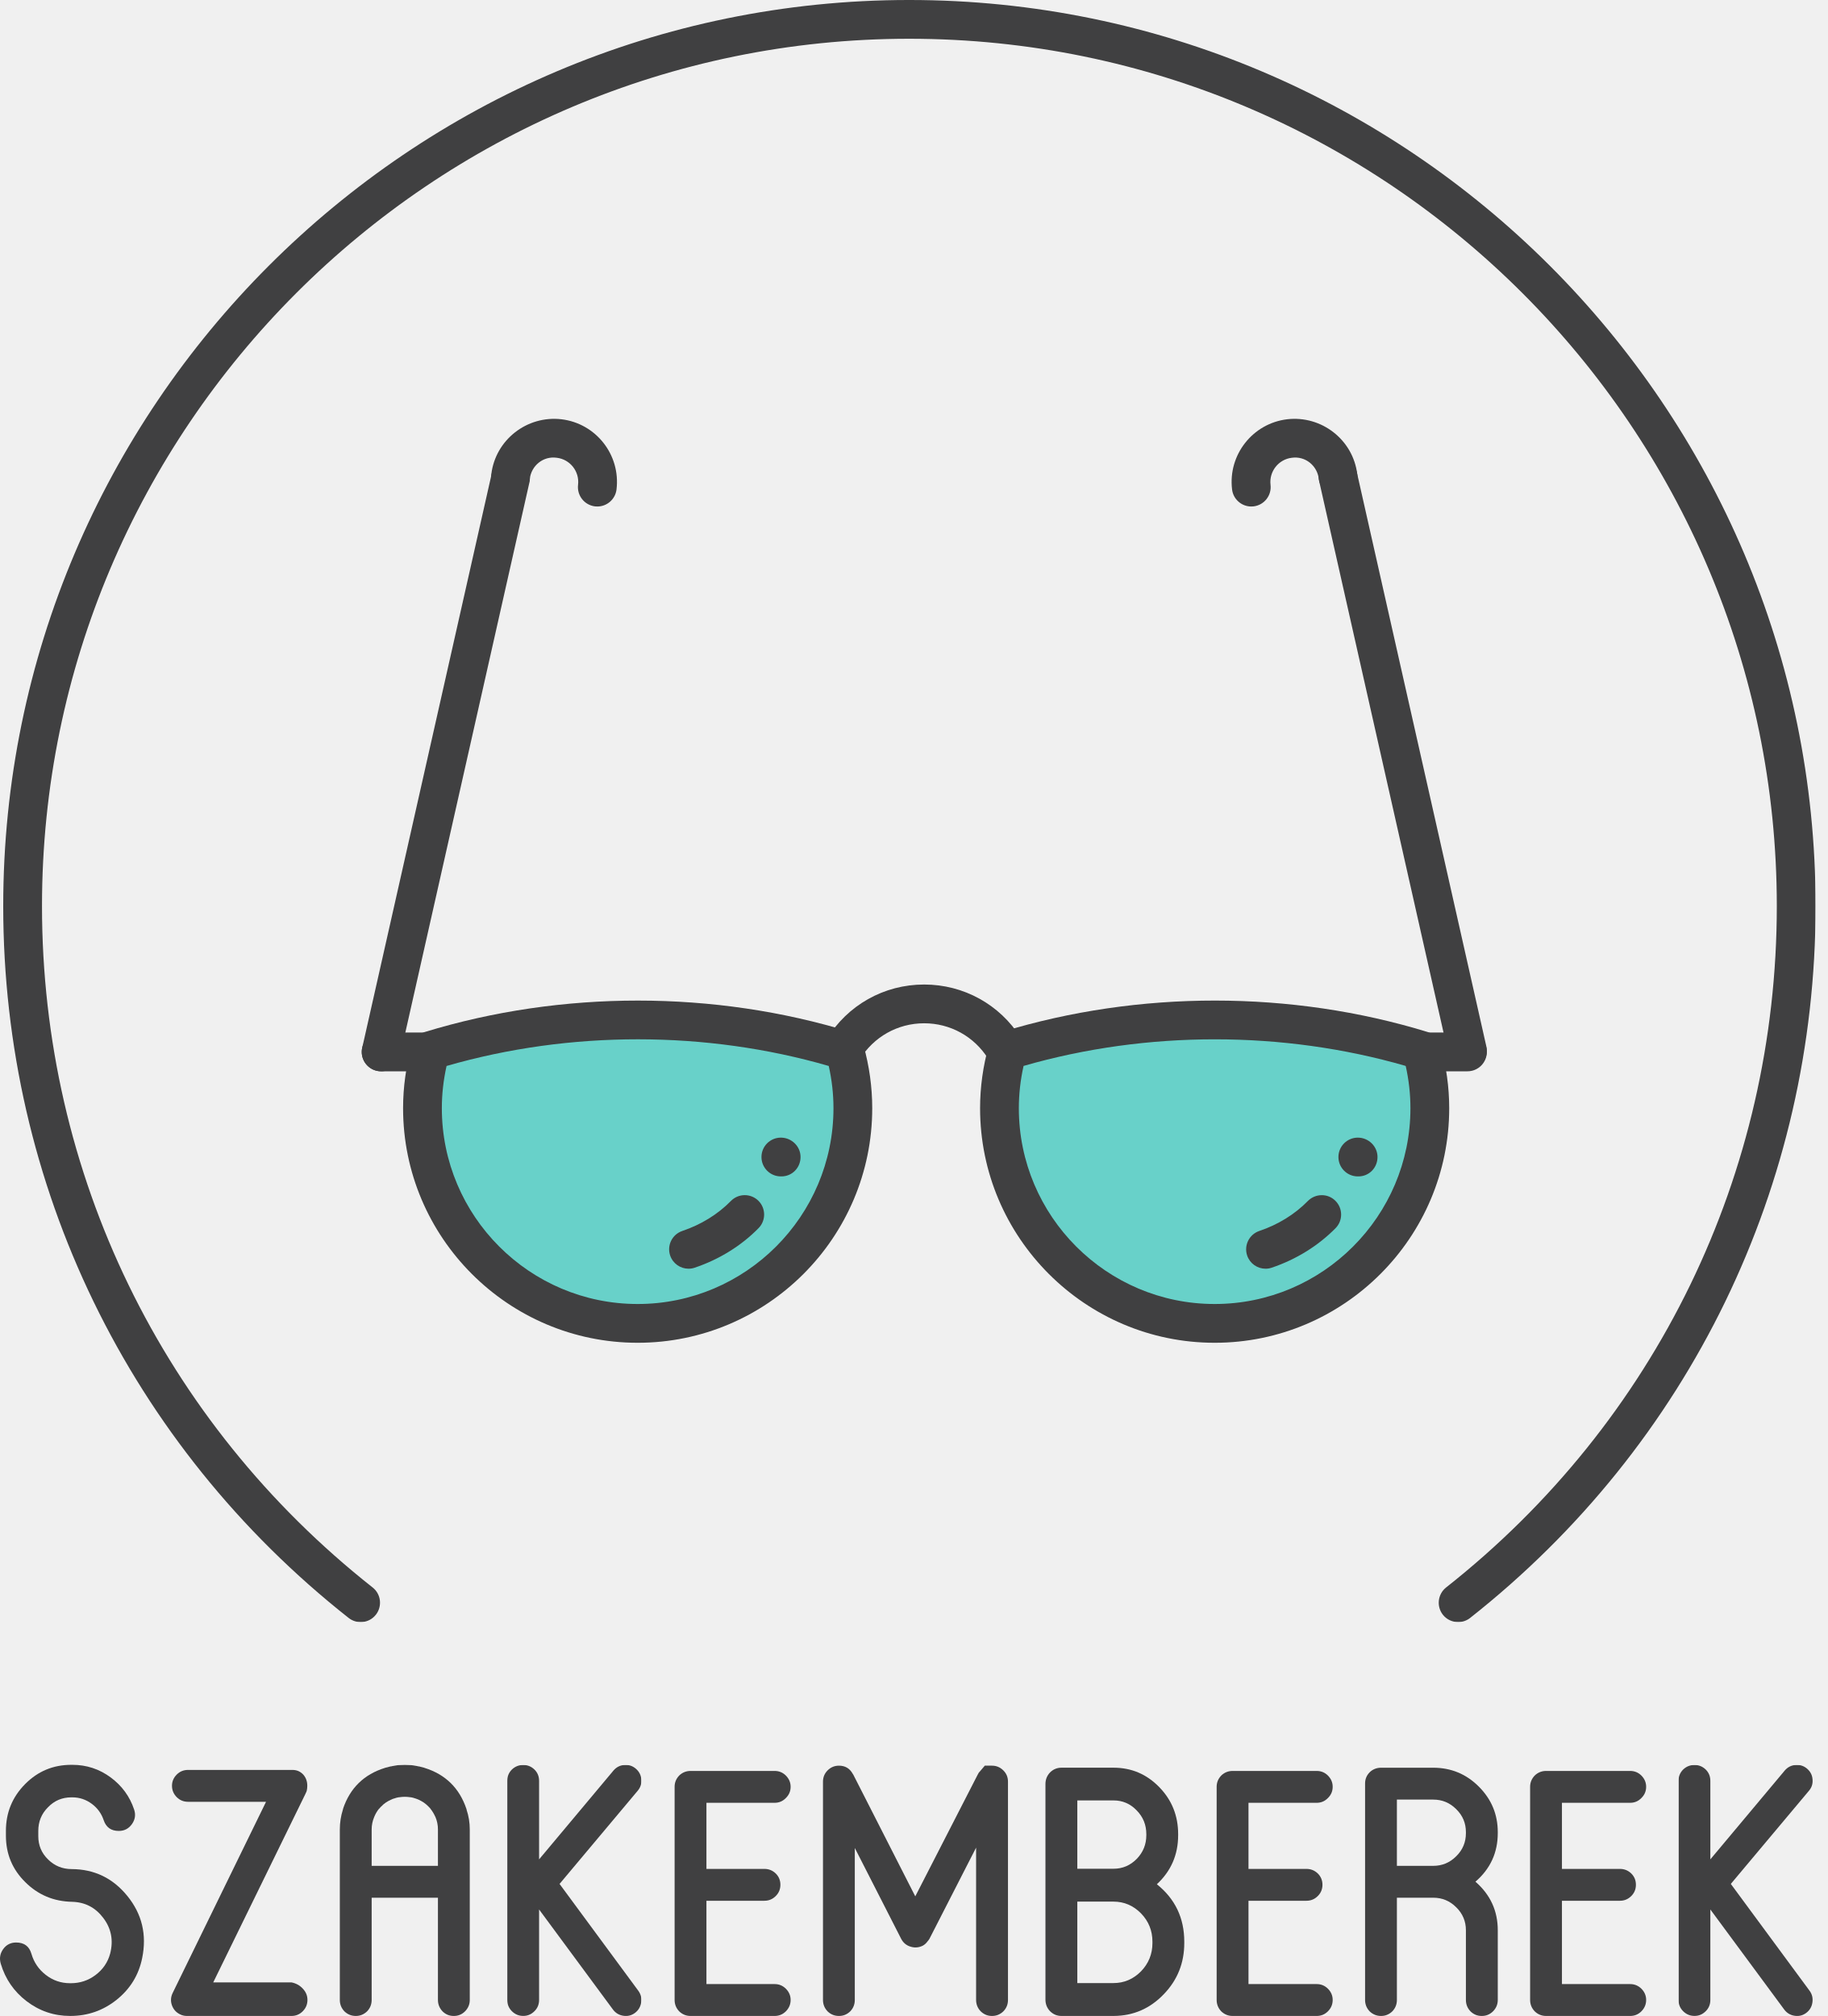
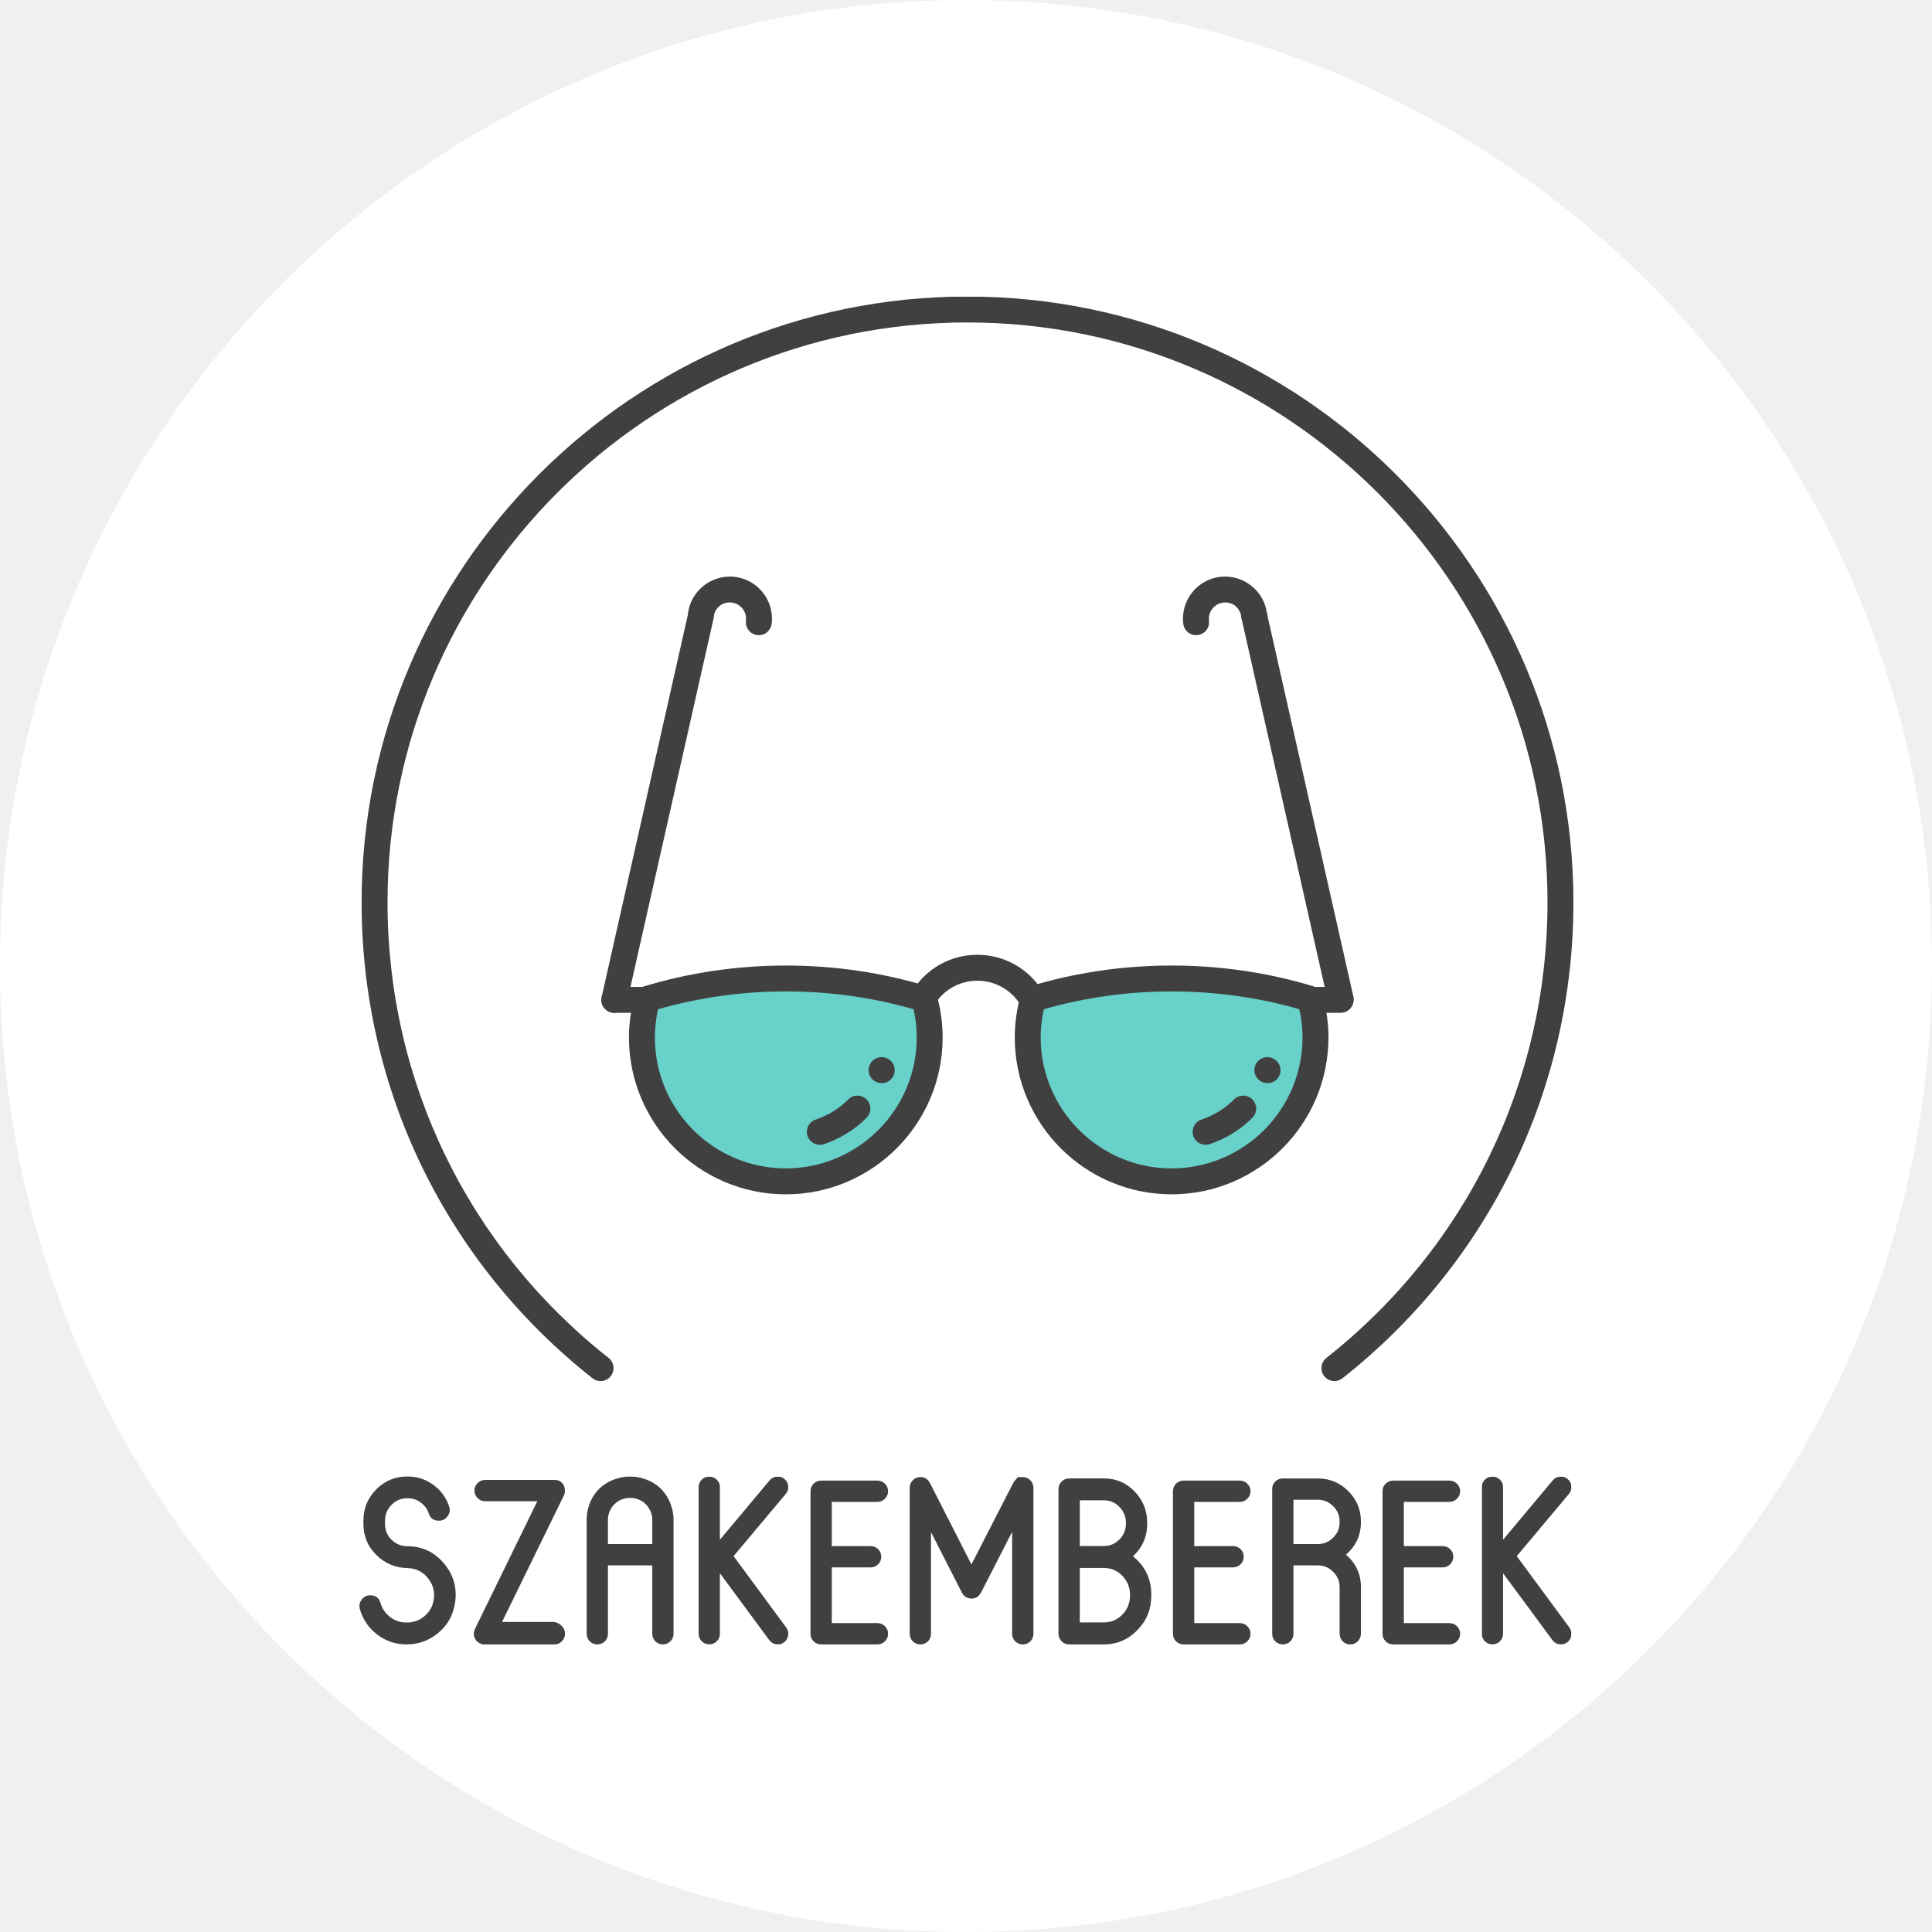
- <svg xmlns="http://www.w3.org/2000/svg" xmlns:xlink="http://www.w3.org/1999/xlink" width="136px" height="150px" viewBox="0 0 136 150" version="1.1">
+ <svg xmlns="http://www.w3.org/2000/svg" xmlns:xlink="http://www.w3.org/1999/xlink" width="215px" height="215px" viewBox="0 0 215 215" version="1.1">
  <defs>
    <polygon id="path-1" points="0.245 19.192 10.225 19.192 10.225 0.512 0.245 0.512" />
-     <polygon id="path-3" points="0.859 19.192 10.839 19.192 10.839 0.512 0.859 0.512 0.859 19.192" />
-     <polygon id="path-5" points="135.095 0.001 135.095 120.694 0.24 120.694 0.24 0.001 135.095 0.001" />
+     <polygon id="path-3" points="0.859 19.192 10.839 19.192 10.839 0.512 0.859 0.512" />
+     <polygon id="path-5" points="135.095 0.001 135.095 120.694 0.24 120.694 0.24 0.001" />
  </defs>
-   <g id="monitor" stroke="none" stroke-width="1" fill="none" fill-rule="evenodd">
-     <g id="szakemberek" transform="translate(-615, -186)">
-       <g id="Page-1" transform="translate(615, 185)">
-         <path d="M47.446,99.466 C38.587,99.466 31.437,92.292 31.437,83.454 C31.437,81.96 31.65,80.529 32.034,79.164 C36.923,77.667 42.089,76.88 47.446,76.88 C52.809,76.88 57.995,77.667 62.864,79.164 C63.248,80.529 63.462,81.96 63.462,83.454 C63.462,92.292 56.288,99.466 47.446,99.466 Z" id="Fill-1" fill="#68D1C9" />
-         <path d="M90.104,99.466 C81.245,99.466 74.092,92.292 74.092,83.454 C74.092,81.96 74.308,80.529 74.689,79.164 C79.581,77.667 84.747,76.88 90.104,76.88 C95.467,76.88 100.65,77.667 105.522,79.164 C105.906,80.529 106.12,81.96 106.12,83.454 C106.12,92.292 98.945,99.466 90.104,99.466 Z" id="Fill-3" fill="#68D1C9" />
-         <g id="Group-7" transform="translate(0, 131.8065)" fill="#404041">
-           <path d="M5.332,8.262 C7.023,8.271 8.402,8.937 9.478,10.264 C10.568,11.608 10.934,13.146 10.58,14.879 C10.326,16.137 9.694,17.172 8.679,17.986 C7.675,18.788 6.524,19.189 5.232,19.189 L5.217,19.189 C4.017,19.189 2.935,18.823 1.972,18.087 C1.037,17.369 0.397,16.443 0.059,15.309 C-0.059,14.914 -0.001,14.55 0.235,14.219 C0.472,13.89 0.795,13.725 1.199,13.725 C1.799,13.725 2.18,14.008 2.341,14.573 C2.526,15.208 2.881,15.727 3.406,16.134 C3.939,16.549 4.542,16.754 5.217,16.754 L5.269,16.754 C5.956,16.754 6.567,16.552 7.107,16.146 C7.657,15.733 8.021,15.199 8.197,14.55 C8.451,13.561 8.278,12.672 7.678,11.888 C7.092,11.118 6.325,10.723 5.37,10.697 C4,10.671 2.84,10.186 1.885,9.237 C0.922,8.291 0.44,7.137 0.44,5.778 L0.44,5.423 C0.44,4.062 0.916,2.899 1.871,1.936 C2.817,0.981 3.962,0.505 5.307,0.505 L5.384,0.505 C6.44,0.505 7.389,0.817 8.237,1.443 C9.071,2.06 9.657,2.856 9.982,3.837 C10.112,4.226 10.052,4.59 9.809,4.927 C9.57,5.256 9.25,5.423 8.846,5.423 L8.832,5.423 C8.266,5.423 7.894,5.155 7.715,4.624 C7.548,4.125 7.251,3.719 6.83,3.407 C6.397,3.087 5.915,2.925 5.384,2.925 L5.307,2.925 C4.623,2.925 4.043,3.171 3.573,3.661 C3.088,4.143 2.849,4.728 2.849,5.423 L2.849,5.816 C2.849,6.499 3.094,7.079 3.584,7.552 C4.066,8.025 4.649,8.262 5.332,8.262" id="Fill-5" />
-         </g>
-         <path d="M21.685,148.498 C22.023,148.565 22.303,148.718 22.522,148.954 C22.758,149.199 22.877,149.482 22.877,149.805 C22.877,150.134 22.758,150.417 22.522,150.653 C22.294,150.881 22.014,150.997 21.685,150.997 L13.914,150.997 C13.718,150.997 13.542,150.953 13.383,150.87 C13.092,150.725 12.896,150.498 12.786,150.183 C12.685,149.88 12.706,149.58 12.85,149.283 L19.796,135.062 L13.992,135.062 C13.66,135.062 13.383,134.947 13.153,134.719 C12.916,134.482 12.798,134.199 12.798,133.871 C12.798,133.548 12.916,133.271 13.153,133.034 C13.383,132.806 13.66,132.691 13.992,132.691 L21.76,132.691 C22.083,132.691 22.346,132.806 22.562,133.034 C22.764,133.262 22.865,133.539 22.865,133.871 C22.865,133.998 22.851,134.116 22.828,134.225 C22.819,134.257 22.81,134.286 22.802,134.309 C22.793,134.329 22.779,134.355 22.764,134.39 L22.724,134.479 L15.867,148.498 L21.685,148.498 Z" id="Fill-8" fill="#404041" />
-         <path d="M32.587,139.828 L32.587,137.116 C32.587,136.793 32.524,136.484 32.4,136.19 L32.385,136.164 C32.29,135.954 32.172,135.757 32.03,135.581 C32.039,135.59 32.03,135.576 32.005,135.544 C31.927,135.457 31.843,135.374 31.751,135.29 C31.716,135.264 31.69,135.244 31.676,135.227 C31.624,135.183 31.572,135.146 31.523,135.111 C31.471,135.08 31.416,135.045 31.355,135.01 C31.306,134.984 31.246,134.955 31.182,134.921 C31.119,134.898 31.061,134.872 31.001,134.846 C30.934,134.82 30.897,134.808 30.888,134.808 C30.796,134.774 30.698,134.748 30.597,134.73 C30.58,134.73 30.545,134.728 30.493,134.719 C30.375,134.702 30.271,134.693 30.179,134.693 L30.066,134.693 C29.971,134.693 29.867,134.702 29.749,134.719 C29.697,134.728 29.662,134.73 29.645,134.73 C29.544,134.748 29.446,134.774 29.356,134.808 L29.227,134.846 C29.166,134.872 29.114,134.898 29.062,134.921 C28.987,134.955 28.927,134.984 28.886,135.01 C28.817,135.045 28.762,135.08 28.719,135.111 C28.67,135.146 28.618,135.183 28.566,135.227 C28.56,135.227 28.534,135.247 28.494,135.29 C28.399,135.374 28.315,135.457 28.24,135.544 C28.229,135.553 28.226,135.561 28.226,135.567 C28.217,135.576 28.208,135.581 28.2,135.581 C28.058,135.757 27.943,135.954 27.856,136.164 C27.856,136.155 27.854,136.164 27.845,136.19 C27.721,136.484 27.655,136.793 27.655,137.116 L27.655,139.828 L32.587,139.828 Z M34.716,135.645 C34.878,136.127 34.955,136.617 34.955,137.116 L34.955,149.803 C34.955,150.134 34.837,150.417 34.601,150.654 C34.376,150.881 34.093,150.997 33.767,150.997 C33.435,150.997 33.158,150.881 32.928,150.654 C32.703,150.417 32.587,150.134 32.587,149.803 L32.587,142.199 L27.655,142.199 L27.655,149.803 C27.655,150.134 27.542,150.417 27.314,150.654 C27.078,150.881 26.798,150.997 26.478,150.997 C26.149,150.997 25.863,150.881 25.627,150.654 C25.402,150.417 25.286,150.134 25.286,149.803 L25.286,137.116 C25.286,136.617 25.361,136.127 25.514,135.645 C25.54,135.561 25.543,135.538 25.526,135.581 C26.048,134.035 27.089,133.02 28.647,132.538 C28.653,132.538 28.667,132.535 28.681,132.527 C28.808,132.492 28.938,132.457 29.074,132.426 L29.114,132.426 C29.14,132.417 29.157,132.411 29.163,132.411 C29.281,132.385 29.405,132.365 29.53,132.348 L29.622,132.336 C29.789,132.328 29.942,132.322 30.078,132.322 L30.167,132.322 C30.3,132.322 30.45,132.328 30.608,132.336 L30.712,132.348 C30.839,132.365 30.96,132.385 31.081,132.411 C31.084,132.411 31.099,132.417 31.116,132.426 L31.168,132.426 C31.304,132.457 31.436,132.492 31.56,132.527 C31.566,132.535 31.575,132.538 31.586,132.538 C33.138,133.02 34.18,134.035 34.702,135.581 C34.71,135.59 34.716,135.602 34.716,135.619 L34.716,135.645 Z" id="Fill-10" fill="#404041" />
-         <g id="Group-14" transform="translate(37.5, 131.8065)">
+   <g id="Page-1" stroke="none" stroke-width="1" fill="none" fill-rule="evenodd">
+     <circle id="Oval" fill="#FFFFFF" cx="107.5" cy="107.5" r="107.5" />
+     <g id="professionalsbig" transform="translate(40, 32)">
+       <path d="M47.446,99.466 C38.587,99.466 31.437,92.292 31.437,83.454 C31.437,81.96 31.65,80.529 32.034,79.164 C36.923,77.667 42.089,76.88 47.446,76.88 C52.809,76.88 57.995,77.667 62.864,79.164 C63.248,80.529 63.462,81.96 63.462,83.454 C63.462,92.292 56.288,99.466 47.446,99.466 Z" id="Fill-1" fill="#68D1C9" fill-rule="nonzero" />
+       <path d="M90.104,99.466 C81.245,99.466 74.092,92.292 74.092,83.454 C74.092,81.96 74.308,80.529 74.689,79.164 C79.581,77.667 84.747,76.88 90.104,76.88 C95.467,76.88 100.65,77.667 105.522,79.164 C105.906,80.529 106.12,81.96 106.12,83.454 C106.12,92.292 98.945,99.466 90.104,99.466 Z" id="Fill-3" fill="#68D1C9" fill-rule="nonzero" />
+       <g id="Group-7" transform="translate(0, 131.8065)" fill-rule="nonzero" fill="#404041">
+         <path d="M5.332,8.262 C7.023,8.271 8.402,8.937 9.478,10.264 C10.568,11.608 10.934,13.146 10.58,14.879 C10.326,16.137 9.694,17.172 8.679,17.986 C7.675,18.788 6.524,19.189 5.232,19.189 L5.217,19.189 C4.017,19.189 2.935,18.823 1.972,18.087 C1.037,17.369 0.397,16.443 0.059,15.309 C-0.059,14.914 -0.001,14.55 0.235,14.219 C0.472,13.89 0.795,13.725 1.199,13.725 C1.799,13.725 2.18,14.008 2.341,14.573 C2.526,15.208 2.881,15.727 3.406,16.134 C3.939,16.549 4.542,16.754 5.217,16.754 L5.269,16.754 C5.956,16.754 6.567,16.552 7.107,16.146 C7.657,15.733 8.021,15.199 8.197,14.55 C8.451,13.561 8.278,12.672 7.678,11.888 C7.092,11.118 6.325,10.723 5.37,10.697 C4,10.671 2.84,10.186 1.885,9.237 C0.922,8.291 0.44,7.137 0.44,5.778 L0.44,5.423 C0.44,4.062 0.916,2.899 1.871,1.936 C2.817,0.981 3.962,0.505 5.307,0.505 L5.384,0.505 C6.44,0.505 7.389,0.817 8.237,1.443 C9.071,2.06 9.657,2.856 9.982,3.837 C10.112,4.226 10.052,4.59 9.809,4.927 C9.57,5.256 9.25,5.423 8.846,5.423 L8.832,5.423 C8.266,5.423 7.894,5.155 7.715,4.624 C7.548,4.125 7.251,3.719 6.83,3.407 C6.397,3.087 5.915,2.925 5.384,2.925 L5.307,2.925 C4.623,2.925 4.043,3.171 3.573,3.661 C3.088,4.143 2.849,4.728 2.849,5.423 L2.849,5.816 C2.849,6.499 3.094,7.079 3.584,7.552 C4.066,8.025 4.649,8.262 5.332,8.262" id="Fill-5" />
+       </g>
+       <path d="M21.685,148.498 C22.023,148.565 22.303,148.718 22.522,148.954 C22.758,149.199 22.877,149.482 22.877,149.805 C22.877,150.134 22.758,150.417 22.522,150.653 C22.294,150.881 22.014,150.997 21.685,150.997 L13.914,150.997 C13.718,150.997 13.542,150.953 13.383,150.87 C13.092,150.725 12.896,150.498 12.786,150.183 C12.685,149.88 12.706,149.58 12.85,149.283 L19.796,135.062 L13.992,135.062 C13.66,135.062 13.383,134.947 13.153,134.719 C12.916,134.482 12.798,134.199 12.798,133.871 C12.798,133.548 12.916,133.271 13.153,133.034 C13.383,132.806 13.66,132.691 13.992,132.691 L21.76,132.691 C22.083,132.691 22.346,132.806 22.562,133.034 C22.764,133.262 22.865,133.539 22.865,133.871 C22.865,133.998 22.851,134.116 22.828,134.225 C22.819,134.257 22.81,134.286 22.802,134.309 C22.793,134.329 22.779,134.355 22.764,134.39 L22.724,134.479 L15.867,148.498 L21.685,148.498 Z" id="Fill-8" fill="#404041" fill-rule="nonzero" />
+       <path d="M32.587,139.828 L32.587,137.116 C32.587,136.793 32.524,136.484 32.4,136.19 L32.385,136.164 C32.29,135.954 32.172,135.757 32.03,135.581 C32.039,135.59 32.03,135.576 32.005,135.544 C31.927,135.457 31.843,135.374 31.751,135.29 C31.716,135.264 31.69,135.244 31.676,135.227 C31.624,135.183 31.572,135.146 31.523,135.111 C31.471,135.08 31.416,135.045 31.355,135.01 C31.306,134.984 31.246,134.955 31.182,134.921 C31.119,134.898 31.061,134.872 31.001,134.846 C30.934,134.82 30.897,134.808 30.888,134.808 C30.796,134.774 30.698,134.748 30.597,134.73 C30.58,134.73 30.545,134.728 30.493,134.719 C30.375,134.702 30.271,134.693 30.179,134.693 L30.066,134.693 C29.971,134.693 29.867,134.702 29.749,134.719 C29.697,134.728 29.662,134.73 29.645,134.73 C29.544,134.748 29.446,134.774 29.356,134.808 L29.227,134.846 C29.166,134.872 29.114,134.898 29.062,134.921 C28.987,134.955 28.927,134.984 28.886,135.01 C28.817,135.045 28.762,135.08 28.719,135.111 C28.67,135.146 28.618,135.183 28.566,135.227 C28.56,135.227 28.534,135.247 28.494,135.29 C28.399,135.374 28.315,135.457 28.24,135.544 C28.229,135.553 28.226,135.561 28.226,135.567 C28.217,135.576 28.208,135.581 28.2,135.581 C28.058,135.757 27.943,135.954 27.856,136.164 C27.856,136.155 27.854,136.164 27.845,136.19 C27.721,136.484 27.655,136.793 27.655,137.116 L27.655,139.828 L32.587,139.828 Z M34.716,135.645 C34.878,136.127 34.955,136.617 34.955,137.116 L34.955,149.803 C34.955,150.134 34.837,150.417 34.601,150.654 C34.376,150.881 34.093,150.997 33.767,150.997 C33.435,150.997 33.158,150.881 32.928,150.654 C32.703,150.417 32.587,150.134 32.587,149.803 L32.587,142.199 L27.655,142.199 L27.655,149.803 C27.655,150.134 27.542,150.417 27.314,150.654 C27.078,150.881 26.798,150.997 26.478,150.997 C26.149,150.997 25.863,150.881 25.627,150.654 C25.402,150.417 25.286,150.134 25.286,149.803 L25.286,137.116 C25.286,136.617 25.361,136.127 25.514,135.645 C25.54,135.561 25.543,135.538 25.526,135.581 C26.048,134.035 27.089,133.02 28.647,132.538 C28.653,132.538 28.667,132.535 28.681,132.527 C28.808,132.492 28.938,132.457 29.074,132.426 L29.114,132.426 C29.14,132.417 29.157,132.411 29.163,132.411 C29.281,132.385 29.405,132.365 29.53,132.348 L29.622,132.336 C29.789,132.328 29.942,132.322 30.078,132.322 L30.167,132.322 C30.3,132.322 30.45,132.328 30.608,132.336 L30.712,132.348 C30.839,132.365 30.96,132.385 31.081,132.411 C31.084,132.411 31.099,132.417 31.116,132.426 L31.168,132.426 C31.304,132.457 31.436,132.492 31.56,132.527 C31.566,132.535 31.575,132.538 31.586,132.538 C33.138,133.02 34.18,134.035 34.702,135.581 C34.71,135.59 34.716,135.602 34.716,135.619 L34.716,135.645 Z" id="Fill-10" fill="#404041" fill-rule="nonzero" />
+       <g id="Group-14" transform="translate(37.5, 131.8065)">
+         <g id="Fill-12-Clipped">
          <mask id="mask-2" fill="white">
            <use xlink:href="#path-1" />
          </mask>
-           <g id="Clip-13" />
-           <path d="M9.995,17.313 C10.185,17.575 10.26,17.867 10.208,18.187 C10.159,18.51 10.006,18.767 9.752,18.96 C9.49,19.156 9.198,19.228 8.878,19.176 C8.555,19.125 8.298,18.969 8.105,18.706 L2.613,11.267 L2.613,17.997 C2.613,18.328 2.5,18.605 2.272,18.833 C2.036,19.07 1.759,19.188 1.436,19.188 C1.107,19.188 0.822,19.07 0.585,18.833 C0.36,18.605 0.245,18.328 0.245,17.997 L0.245,1.696 C0.245,1.367 0.36,1.087 0.585,0.859 C0.822,0.631 1.107,0.516 1.436,0.516 C1.759,0.516 2.036,0.631 2.272,0.859 C2.5,1.087 2.613,1.367 2.613,1.696 L2.613,7.54 L8.154,0.923 C8.368,0.677 8.63,0.542 8.953,0.516 C9.285,0.49 9.571,0.585 9.816,0.796 C10.058,1.006 10.197,1.272 10.22,1.595 C10.248,1.915 10.153,2.198 9.943,2.443 L4.136,9.366 L9.995,17.313 Z" id="Fill-12" fill="#404041" mask="url(#mask-2)" />
+           <g id="path-1" />
+           <path d="M9.995,17.313 C10.185,17.575 10.26,17.867 10.208,18.187 C10.159,18.51 10.006,18.767 9.752,18.96 C9.49,19.156 9.198,19.228 8.878,19.176 C8.555,19.125 8.298,18.969 8.105,18.706 L2.613,11.267 L2.613,17.997 C2.613,18.328 2.5,18.605 2.272,18.833 C2.036,19.07 1.759,19.188 1.436,19.188 C1.107,19.188 0.822,19.07 0.585,18.833 C0.36,18.605 0.245,18.328 0.245,17.997 L0.245,1.696 C0.245,1.367 0.36,1.087 0.585,0.859 C0.822,0.631 1.107,0.516 1.436,0.516 C1.759,0.516 2.036,0.631 2.272,0.859 C2.5,1.087 2.613,1.367 2.613,1.696 L2.613,7.54 L8.154,0.923 C8.368,0.677 8.63,0.542 8.953,0.516 C9.285,0.49 9.571,0.585 9.816,0.796 C10.058,1.006 10.197,1.272 10.22,1.595 C10.248,1.915 10.153,2.198 9.943,2.443 L4.136,9.366 L9.995,17.313 Z" id="Fill-12" fill="#404041" fill-rule="nonzero" mask="url(#mask-2)" />
        </g>
-         <path d="M57.636,148.625 C57.968,148.625 58.245,148.741 58.475,148.969 C58.709,149.205 58.83,149.482 58.83,149.805 C58.83,150.134 58.709,150.417 58.475,150.653 C58.245,150.881 57.968,150.997 57.636,150.997 L51.388,150.997 C51.059,150.997 50.774,150.881 50.537,150.653 C50.312,150.417 50.197,150.134 50.197,149.805 L50.197,133.946 C50.197,133.625 50.312,133.346 50.537,133.109 C50.774,132.881 51.059,132.766 51.388,132.766 L57.636,132.766 C57.968,132.766 58.245,132.881 58.475,133.109 C58.709,133.346 58.83,133.625 58.83,133.946 C58.83,134.274 58.709,134.554 58.475,134.782 C58.245,135.019 57.968,135.137 57.636,135.137 L52.565,135.137 L52.565,140.055 L56.875,140.055 C57.209,140.055 57.489,140.171 57.725,140.398 C57.953,140.626 58.069,140.906 58.069,141.235 C58.069,141.564 57.953,141.844 57.725,142.072 C57.489,142.308 57.209,142.426 56.875,142.426 L52.565,142.426 L52.565,148.625 L57.636,148.625 Z" id="Fill-15" fill="#404041" />
-         <path d="M73.811,132.374 C74.14,132.374 74.423,132.492 74.659,132.729 C74.89,132.957 75.003,133.237 75.003,133.565 L75.003,149.803 C75.003,150.135 74.89,150.417 74.659,150.654 C74.423,150.882 74.14,150.997 73.811,150.997 C73.491,150.997 73.211,150.882 72.975,150.654 C72.747,150.417 72.631,150.135 72.631,149.803 L72.631,138.472 L69.161,145.254 C69.115,145.329 69.069,145.392 69.02,145.444 C68.919,145.588 68.795,145.698 68.654,145.773 C68.354,145.917 68.051,145.938 67.742,145.837 C67.436,145.744 67.205,145.548 67.053,145.254 L63.605,138.498 L63.605,149.803 C63.605,150.135 63.493,150.417 63.265,150.654 C63.029,150.882 62.749,150.997 62.429,150.997 C62.097,150.997 61.814,150.882 61.578,150.654 C61.353,150.417 61.237,150.135 61.237,149.803 L61.237,133.565 C61.237,133.237 61.353,132.957 61.578,132.729 C61.814,132.492 62.097,132.374 62.429,132.374 C62.884,132.374 63.228,132.576 63.453,132.983 C63.453,132.991 63.458,133 63.467,133.009 L63.481,133.02 L68.105,142.098 L72.761,133.02 C72.761,133.029 72.776,133 72.81,132.931 C72.833,132.899 72.842,132.885 72.833,132.893 C72.868,132.853 72.9,132.818 72.923,132.792 L73.278,132.374 L73.811,132.374 Z" id="Fill-17" fill="#404041" />
-         <path d="M85.752,145.469 C85.752,144.65 85.467,143.949 84.904,143.366 C84.327,142.78 83.644,142.489 82.848,142.489 L80.162,142.489 L80.162,148.55 L82.848,148.55 C83.644,148.55 84.327,148.258 84.904,147.675 C85.467,147.09 85.752,146.389 85.752,145.57 L85.752,145.469 Z M85.297,137.47 C85.297,136.777 85.057,136.186 84.573,135.696 C84.1,135.205 83.528,134.96 82.862,134.96 L80.162,134.96 L80.162,140.043 L82.862,140.043 C83.528,140.043 84.105,139.798 84.587,139.307 C85.06,138.817 85.297,138.231 85.297,137.545 L85.297,137.47 Z M86.081,141.197 C87.443,142.287 88.121,143.712 88.121,145.469 L88.121,145.57 C88.121,147.058 87.613,148.33 86.589,149.386 C85.568,150.45 84.327,150.987 82.876,150.996 L78.982,150.996 C78.653,150.996 78.368,150.877 78.131,150.641 C77.906,150.404 77.791,150.116 77.791,149.778 L77.791,133.743 C77.791,133.405 77.906,133.117 78.131,132.88 C78.368,132.644 78.653,132.525 78.982,132.525 L82.862,132.525 C84.189,132.525 85.323,133.007 86.26,133.971 C87.198,134.934 87.665,136.1 87.665,137.47 L87.665,137.545 C87.665,138.999 87.137,140.216 86.081,141.197 L86.081,141.197 Z" id="Fill-19" fill="#404041" />
-         <path d="M97.97,148.625 C98.302,148.625 98.579,148.741 98.809,148.969 C99.043,149.205 99.164,149.482 99.164,149.805 C99.164,150.134 99.043,150.417 98.809,150.653 C98.579,150.881 98.302,150.997 97.97,150.997 L91.722,150.997 C91.393,150.997 91.107,150.881 90.871,150.653 C90.646,150.417 90.53,150.134 90.53,149.805 L90.53,133.946 C90.53,133.625 90.646,133.346 90.871,133.109 C91.107,132.881 91.393,132.766 91.722,132.766 L97.97,132.766 C98.302,132.766 98.579,132.881 98.809,133.109 C99.043,133.346 99.164,133.625 99.164,133.946 C99.164,134.274 99.043,134.554 98.809,134.782 C98.579,135.019 98.302,135.137 97.97,135.137 L92.899,135.137 L92.899,140.055 L97.208,140.055 C97.543,140.055 97.823,140.171 98.059,140.398 C98.287,140.626 98.403,140.906 98.403,141.235 C98.403,141.564 98.287,141.844 98.059,142.072 C97.823,142.308 97.543,142.426 97.208,142.426 L92.899,142.426 L92.899,148.625 L97.97,148.625 Z" id="Fill-21" fill="#404041" />
-         <path d="M103.942,139.828 L106.645,139.828 C107.311,139.828 107.879,139.591 108.353,139.118 C108.837,138.645 109.077,138.071 109.077,137.393 L109.077,137.318 C109.077,136.649 108.837,136.08 108.353,135.607 C107.879,135.134 107.311,134.898 106.645,134.898 L103.942,134.898 L103.942,139.828 Z M111.448,137.393 C111.448,138.847 110.894,140.053 109.786,141.007 C110.894,141.971 111.448,143.174 111.448,144.619 L111.448,149.803 C111.448,150.134 111.329,150.417 111.093,150.654 C110.865,150.881 110.585,150.997 110.256,150.997 C109.925,150.997 109.651,150.881 109.417,150.654 C109.192,150.417 109.077,150.134 109.077,149.803 L109.077,144.619 C109.077,143.953 108.837,143.381 108.353,142.908 C107.879,142.435 107.311,142.199 106.645,142.199 L103.942,142.199 L103.942,149.803 C103.942,150.134 103.829,150.417 103.602,150.654 C103.365,150.881 103.085,150.997 102.765,150.997 C102.436,150.997 102.151,150.881 101.914,150.654 C101.689,150.417 101.574,150.134 101.574,149.803 L101.574,133.704 C101.574,133.375 101.689,133.098 101.914,132.867 C102.151,132.639 102.436,132.527 102.765,132.527 L106.645,132.527 C107.969,132.527 109.103,132.994 110.04,133.934 C110.978,134.872 111.448,136 111.448,137.318 L111.448,137.393 Z" id="Fill-23" fill="#404041" />
-         <path d="M121.295,148.625 C121.626,148.625 121.903,148.741 122.134,148.969 C122.368,149.205 122.489,149.482 122.489,149.805 C122.489,150.134 122.368,150.417 122.134,150.653 C121.903,150.881 121.626,150.997 121.295,150.997 L115.047,150.997 C114.718,150.997 114.432,150.881 114.196,150.653 C113.971,150.417 113.855,150.134 113.855,149.805 L113.855,133.946 C113.855,133.625 113.971,133.346 114.196,133.109 C114.432,132.881 114.718,132.766 115.047,132.766 L121.295,132.766 C121.626,132.766 121.903,132.881 122.134,133.109 C122.368,133.346 122.489,133.625 122.489,133.946 C122.489,134.274 122.368,134.554 122.134,134.782 C121.903,135.019 121.626,135.137 121.295,135.137 L116.223,135.137 L116.223,140.055 L120.533,140.055 C120.868,140.055 121.147,140.171 121.384,140.398 C121.612,140.626 121.727,140.906 121.727,141.235 C121.727,141.564 121.612,141.844 121.384,142.072 C121.147,142.308 120.868,142.426 120.533,142.426 L116.223,142.426 L116.223,148.625 L121.295,148.625 Z" id="Fill-25" fill="#404041" />
-         <g id="Group-29" transform="translate(124.0385, 131.8065)">
+       </g>
+       <path d="M57.636,148.625 C57.968,148.625 58.245,148.741 58.475,148.969 C58.709,149.205 58.83,149.482 58.83,149.805 C58.83,150.134 58.709,150.417 58.475,150.653 C58.245,150.881 57.968,150.997 57.636,150.997 L51.388,150.997 C51.059,150.997 50.774,150.881 50.537,150.653 C50.312,150.417 50.197,150.134 50.197,149.805 L50.197,133.946 C50.197,133.625 50.312,133.346 50.537,133.109 C50.774,132.881 51.059,132.766 51.388,132.766 L57.636,132.766 C57.968,132.766 58.245,132.881 58.475,133.109 C58.709,133.346 58.83,133.625 58.83,133.946 C58.83,134.274 58.709,134.554 58.475,134.782 C58.245,135.019 57.968,135.137 57.636,135.137 L52.565,135.137 L52.565,140.055 L56.875,140.055 C57.209,140.055 57.489,140.171 57.725,140.398 C57.953,140.626 58.069,140.906 58.069,141.235 C58.069,141.564 57.953,141.844 57.725,142.072 C57.489,142.308 57.209,142.426 56.875,142.426 L52.565,142.426 L52.565,148.625 L57.636,148.625 Z" id="Fill-15" fill="#404041" fill-rule="nonzero" />
+       <path d="M73.811,132.374 C74.14,132.374 74.423,132.492 74.659,132.729 C74.89,132.957 75.003,133.237 75.003,133.565 L75.003,149.803 C75.003,150.135 74.89,150.417 74.659,150.654 C74.423,150.882 74.14,150.997 73.811,150.997 C73.491,150.997 73.211,150.882 72.975,150.654 C72.747,150.417 72.631,150.135 72.631,149.803 L72.631,138.472 L69.161,145.254 C69.115,145.329 69.069,145.392 69.02,145.444 C68.919,145.588 68.795,145.698 68.654,145.773 C68.354,145.917 68.051,145.938 67.742,145.837 C67.436,145.744 67.205,145.548 67.053,145.254 L63.605,138.498 L63.605,149.803 C63.605,150.135 63.493,150.417 63.265,150.654 C63.029,150.882 62.749,150.997 62.429,150.997 C62.097,150.997 61.814,150.882 61.578,150.654 C61.353,150.417 61.237,150.135 61.237,149.803 L61.237,133.565 C61.237,133.237 61.353,132.957 61.578,132.729 C61.814,132.492 62.097,132.374 62.429,132.374 C62.884,132.374 63.228,132.576 63.453,132.983 C63.453,132.991 63.458,133 63.467,133.009 L63.481,133.02 L68.105,142.098 L72.761,133.02 C72.761,133.029 72.776,133 72.81,132.931 C72.833,132.899 72.842,132.885 72.833,132.893 C72.868,132.853 72.9,132.818 72.923,132.792 L73.278,132.374 L73.811,132.374 Z" id="Fill-17" fill="#404041" fill-rule="nonzero" />
+       <path d="M85.752,145.469 C85.752,144.65 85.467,143.949 84.904,143.366 C84.327,142.78 83.644,142.489 82.848,142.489 L80.162,142.489 L80.162,148.55 L82.848,148.55 C83.644,148.55 84.327,148.258 84.904,147.675 C85.467,147.09 85.752,146.389 85.752,145.57 L85.752,145.469 Z M85.297,137.47 C85.297,136.777 85.057,136.186 84.573,135.696 C84.1,135.205 83.528,134.96 82.862,134.96 L80.162,134.96 L80.162,140.043 L82.862,140.043 C83.528,140.043 84.105,139.798 84.587,139.307 C85.06,138.817 85.297,138.231 85.297,137.545 L85.297,137.47 Z M86.081,141.197 C87.443,142.287 88.121,143.712 88.121,145.469 L88.121,145.57 C88.121,147.058 87.613,148.33 86.589,149.386 C85.568,150.45 84.327,150.987 82.876,150.996 L78.982,150.996 C78.653,150.996 78.368,150.877 78.131,150.641 C77.906,150.404 77.791,150.116 77.791,149.778 L77.791,133.743 C77.791,133.405 77.906,133.117 78.131,132.88 C78.368,132.644 78.653,132.525 78.982,132.525 L82.862,132.525 C84.189,132.525 85.323,133.007 86.26,133.971 C87.198,134.934 87.665,136.1 87.665,137.47 L87.665,137.545 C87.665,138.999 87.137,140.216 86.081,141.197 L86.081,141.197 Z" id="Fill-19" fill="#404041" fill-rule="nonzero" />
+       <path d="M97.97,148.625 C98.302,148.625 98.579,148.741 98.809,148.969 C99.043,149.205 99.164,149.482 99.164,149.805 C99.164,150.134 99.043,150.417 98.809,150.653 C98.579,150.881 98.302,150.997 97.97,150.997 L91.722,150.997 C91.393,150.997 91.107,150.881 90.871,150.653 C90.646,150.417 90.53,150.134 90.53,149.805 L90.53,133.946 C90.53,133.625 90.646,133.346 90.871,133.109 C91.107,132.881 91.393,132.766 91.722,132.766 L97.97,132.766 C98.302,132.766 98.579,132.881 98.809,133.109 C99.043,133.346 99.164,133.625 99.164,133.946 C99.164,134.274 99.043,134.554 98.809,134.782 C98.579,135.019 98.302,135.137 97.97,135.137 L92.899,135.137 L92.899,140.055 L97.208,140.055 C97.543,140.055 97.823,140.171 98.059,140.398 C98.287,140.626 98.403,140.906 98.403,141.235 C98.403,141.564 98.287,141.844 98.059,142.072 C97.823,142.308 97.543,142.426 97.208,142.426 L92.899,142.426 L92.899,148.625 L97.97,148.625 Z" id="Fill-21" fill="#404041" fill-rule="nonzero" />
+       <path d="M103.942,139.828 L106.645,139.828 C107.311,139.828 107.879,139.591 108.353,139.118 C108.837,138.645 109.077,138.071 109.077,137.393 L109.077,137.318 C109.077,136.649 108.837,136.08 108.353,135.607 C107.879,135.134 107.311,134.898 106.645,134.898 L103.942,134.898 L103.942,139.828 Z M111.448,137.393 C111.448,138.847 110.894,140.053 109.786,141.007 C110.894,141.971 111.448,143.174 111.448,144.619 L111.448,149.803 C111.448,150.134 111.329,150.417 111.093,150.654 C110.865,150.881 110.585,150.997 110.256,150.997 C109.925,150.997 109.651,150.881 109.417,150.654 C109.192,150.417 109.077,150.134 109.077,149.803 L109.077,144.619 C109.077,143.953 108.837,143.381 108.353,142.908 C107.879,142.435 107.311,142.199 106.645,142.199 L103.942,142.199 L103.942,149.803 C103.942,150.134 103.829,150.417 103.602,150.654 C103.365,150.881 103.085,150.997 102.765,150.997 C102.436,150.997 102.151,150.881 101.914,150.654 C101.689,150.417 101.574,150.134 101.574,149.803 L101.574,133.704 C101.574,133.375 101.689,133.098 101.914,132.867 C102.151,132.639 102.436,132.527 102.765,132.527 L106.645,132.527 C107.969,132.527 109.103,132.994 110.04,133.934 C110.978,134.872 111.448,136 111.448,137.318 L111.448,137.393 Z" id="Fill-23" fill="#404041" fill-rule="nonzero" />
+       <path d="M121.295,148.625 C121.626,148.625 121.903,148.741 122.134,148.969 C122.368,149.205 122.489,149.482 122.489,149.805 C122.489,150.134 122.368,150.417 122.134,150.653 C121.903,150.881 121.626,150.997 121.295,150.997 L115.047,150.997 C114.718,150.997 114.432,150.881 114.196,150.653 C113.971,150.417 113.855,150.134 113.855,149.805 L113.855,133.946 C113.855,133.625 113.971,133.346 114.196,133.109 C114.432,132.881 114.718,132.766 115.047,132.766 L121.295,132.766 C121.626,132.766 121.903,132.881 122.134,133.109 C122.368,133.346 122.489,133.625 122.489,133.946 C122.489,134.274 122.368,134.554 122.134,134.782 C121.903,135.019 121.626,135.137 121.295,135.137 L116.223,135.137 L116.223,140.055 L120.533,140.055 C120.868,140.055 121.147,140.171 121.384,140.398 C121.612,140.626 121.727,140.906 121.727,141.235 C121.727,141.564 121.612,141.844 121.384,142.072 C121.147,142.308 120.868,142.426 120.533,142.426 L116.223,142.426 L116.223,148.625 L121.295,148.625 Z" id="Fill-25" fill="#404041" fill-rule="nonzero" />
+       <g id="Group-29" transform="translate(124.0385, 131.8065)">
+         <g id="Fill-27-Clipped">
          <mask id="mask-4" fill="white">
            <use xlink:href="#path-3" />
          </mask>
-           <g id="Clip-28" />
-           <path d="M10.609,17.313 C10.799,17.575 10.874,17.867 10.822,18.187 C10.773,18.51 10.62,18.767 10.366,18.96 C10.104,19.156 9.813,19.228 9.492,19.176 C9.169,19.125 8.913,18.969 8.719,18.706 L3.227,11.267 L3.227,17.997 C3.227,18.328 3.115,18.605 2.887,18.833 C2.65,19.07 2.373,19.188 2.05,19.188 C1.721,19.188 1.436,19.07 1.199,18.833 C0.974,18.605 0.859,18.328 0.859,17.997 L0.859,1.696 C0.859,1.367 0.974,1.087 1.199,0.859 C1.436,0.631 1.721,0.516 2.05,0.516 C2.373,0.516 2.65,0.631 2.887,0.859 C3.115,1.087 3.227,1.367 3.227,1.696 L3.227,7.54 L8.768,0.923 C8.982,0.677 9.244,0.542 9.567,0.516 C9.899,0.49 10.185,0.585 10.43,0.796 C10.672,1.006 10.811,1.272 10.834,1.595 C10.863,1.915 10.767,2.198 10.557,2.443 L4.75,9.366 L10.609,17.313 Z" id="Fill-27" fill="#404041" mask="url(#mask-4)" />
+           <g id="path-3" />
+           <path d="M10.609,17.313 C10.799,17.575 10.874,17.867 10.822,18.187 C10.773,18.51 10.62,18.767 10.366,18.96 C10.104,19.156 9.813,19.228 9.492,19.176 C9.169,19.125 8.913,18.969 8.719,18.706 L3.227,11.267 L3.227,17.997 C3.227,18.328 3.115,18.605 2.887,18.833 C2.65,19.07 2.373,19.188 2.05,19.188 C1.721,19.188 1.436,19.07 1.199,18.833 C0.974,18.605 0.859,18.328 0.859,17.997 L0.859,1.696 C0.859,1.367 0.974,1.087 1.199,0.859 C1.436,0.631 1.721,0.516 2.05,0.516 C2.373,0.516 2.65,0.631 2.887,0.859 C3.115,1.087 3.227,1.367 3.227,1.696 L3.227,7.54 L8.768,0.923 C8.982,0.677 9.244,0.542 9.567,0.516 C9.899,0.49 10.185,0.585 10.43,0.796 C10.672,1.006 10.811,1.272 10.834,1.595 C10.863,1.915 10.767,2.198 10.557,2.443 L4.75,9.366 L10.609,17.313 Z" id="Fill-27" fill="#404041" fill-rule="nonzero" mask="url(#mask-4)" />
        </g>
-         <g id="Group-32" transform="translate(0, 0.998846)">
+       </g>
+       <g id="Group-32" transform="translate(0, 0.998846)">
+         <g id="Fill-30-Clipped">
          <mask id="mask-6" fill="white">
            <use xlink:href="#path-5" />
          </mask>
-           <g id="Clip-31" />
-           <path d="M108.497,120.693 C108.073,120.693 107.649,120.505 107.363,120.145 C106.873,119.519 106.98,118.61 107.603,118.117 C123.24,105.782 132.211,87.301 132.211,67.417 C132.211,31.835 103.25,2.885 67.651,2.885 C32.072,2.885 3.125,31.835 3.125,67.417 C3.125,87.303 12.09,105.782 27.728,118.117 C28.354,118.61 28.46,119.519 27.967,120.145 C27.474,120.771 26.568,120.877 25.942,120.384 C9.61,107.496 0.24,88.192 0.24,67.417 C0.24,30.246 30.48,0.001 67.651,0.001 C104.839,0.001 135.096,30.246 135.096,67.417 C135.096,88.189 125.727,107.496 109.391,120.384 C109.126,120.592 108.809,120.693 108.497,120.693" id="Fill-30" fill="#404041" mask="url(#mask-6)" />
+           <g id="path-5" />
+           <path d="M108.497,120.693 C108.073,120.693 107.649,120.505 107.363,120.145 C106.873,119.519 106.98,118.61 107.603,118.117 C123.24,105.782 132.211,87.301 132.211,67.417 C132.211,31.835 103.25,2.885 67.651,2.885 C32.072,2.885 3.125,31.835 3.125,67.417 C3.125,87.303 12.09,105.782 27.728,118.117 C28.354,118.61 28.46,119.519 27.967,120.145 C27.474,120.771 26.568,120.877 25.942,120.384 C9.61,107.496 0.24,88.192 0.24,67.417 C0.24,30.246 30.48,0.001 67.651,0.001 C104.839,0.001 135.096,30.246 135.096,67.417 C135.096,88.189 125.727,107.496 109.391,120.384 C109.126,120.592 108.809,120.693 108.497,120.693" id="Fill-30" fill="#404041" fill-rule="nonzero" mask="url(#mask-6)" />
        </g>
-         <path d="M33.229,80.313 C32.996,81.354 32.877,82.407 32.877,83.454 C32.877,91.488 39.414,98.024 47.448,98.024 C55.481,98.024 62.018,91.488 62.018,83.454 C62.018,82.407 61.9,81.354 61.666,80.313 C52.55,77.673 42.414,77.662 33.229,80.313 M47.448,100.909 C37.825,100.909 29.993,93.077 29.993,83.454 C29.993,81.888 30.212,80.313 30.645,78.775 C30.775,78.302 31.138,77.927 31.608,77.786 C41.82,74.662 53.162,74.676 63.287,77.786 C63.757,77.927 64.121,78.302 64.253,78.775 C64.683,80.313 64.902,81.888 64.902,83.454 C64.902,93.077 57.074,100.909 47.448,100.909" id="Fill-33" fill="#404041" />
-         <path d="M51.233,95.398 C50.63,95.398 50.07,95.017 49.865,94.414 C49.612,93.658 50.018,92.842 50.774,92.588 C52.167,92.118 53.416,91.348 54.386,90.358 C54.94,89.79 55.854,89.779 56.425,90.335 C56.993,90.892 57.005,91.807 56.448,92.375 C55.162,93.69 53.517,94.708 51.691,95.323 C51.539,95.375 51.386,95.398 51.233,95.398" id="Fill-35" fill="#404041" />
-         <path d="M58.146,88.53 L58.102,88.53 C57.306,88.53 56.66,87.884 56.66,87.088 C56.66,86.291 57.306,85.645 58.102,85.645 C58.902,85.645 59.568,86.291 59.568,87.088 C59.568,87.884 58.942,88.53 58.146,88.53" id="Fill-37" fill="#404041" />
-         <path d="M76.163,80.31 C75.93,81.354 75.811,82.407 75.811,83.454 C75.811,91.488 82.348,98.024 90.382,98.024 C98.415,98.024 104.949,91.488 104.949,83.454 C104.949,82.407 104.831,81.351 104.597,80.31 C95.485,77.676 85.348,77.665 76.163,80.31 M90.382,100.909 C80.759,100.909 72.927,93.077 72.927,83.454 C72.927,81.891 73.146,80.313 73.579,78.772 C73.709,78.299 74.072,77.924 74.542,77.783 C84.751,74.662 96.09,74.676 106.218,77.783 C106.688,77.924 107.052,78.299 107.185,78.772 C107.614,80.313 107.834,81.891 107.834,83.454 C107.834,93.077 100.005,100.909 90.382,100.909" id="Fill-39" fill="#404041" />
-         <path d="M94.167,95.398 C93.564,95.398 93.004,95.017 92.8,94.417 C92.546,93.661 92.952,92.842 93.708,92.588 C95.099,92.121 96.35,91.348 97.32,90.356 C97.882,89.793 98.794,89.779 99.359,90.338 C99.927,90.895 99.939,91.807 99.382,92.378 C98.09,93.69 96.449,94.708 94.625,95.323 C94.473,95.375 94.32,95.398 94.167,95.398" id="Fill-41" fill="#404041" />
-         <path d="M101.08,88.53 L101.034,88.53 C100.237,88.53 99.591,87.884 99.591,87.088 C99.591,86.291 100.237,85.645 101.034,85.645 C101.833,85.645 102.499,86.291 102.499,87.088 C102.499,87.884 101.876,88.53 101.08,88.53" id="Fill-43" fill="#404041" />
-         <path d="M62.735,80.53 C62.478,80.53 62.215,80.463 61.982,80.319 C61.304,79.904 61.09,79.015 61.503,78.335 C63.063,75.779 65.781,74.253 68.766,74.253 C71.7,74.253 74.388,75.735 75.955,78.216 C76.379,78.891 76.177,79.78 75.505,80.207 C74.833,80.625 73.938,80.432 73.514,79.754 C72.482,78.118 70.708,77.137 68.766,77.137 C66.793,77.137 64.999,78.147 63.966,79.84 C63.692,80.285 63.219,80.53 62.735,80.53" id="Fill-45" fill="#404041" />
-         <path d="M31.936,80.71 L28.36,80.71 C27.56,80.71 26.917,80.064 26.917,79.268 C26.917,78.472 27.56,77.825 28.36,77.825 L31.936,77.825 C32.733,77.825 33.379,78.472 33.379,79.268 C33.379,80.064 32.733,80.71 31.936,80.71" id="Fill-47" fill="#404041" />
-         <path d="M28.359,80.71 C28.255,80.71 28.148,80.698 28.042,80.675 C27.266,80.499 26.775,79.726 26.954,78.95 L36.583,36.261 C36.753,35.485 37.518,34.998 38.305,35.171 C39.081,35.347 39.571,36.12 39.393,36.896 L29.764,79.585 C29.617,80.254 29.02,80.71 28.359,80.71" id="Fill-49" fill="#404041" />
-         <path d="M44.447,38.686 C44.386,38.686 44.331,38.683 44.271,38.677 C43.48,38.579 42.918,37.861 43.013,37.07 C43.131,36.081 42.422,35.178 41.429,35.06 C40.414,34.916 39.537,35.648 39.419,36.638 C39.327,37.431 38.608,38.002 37.815,37.898 C37.025,37.803 36.459,37.085 36.557,36.294 C36.863,33.724 39.217,31.898 41.773,32.195 C44.346,32.501 46.186,34.843 45.875,37.417 C45.788,38.146 45.165,38.686 44.447,38.686" id="Fill-51" fill="#404041" />
-         <path d="M109.193,80.62 C108.532,80.62 107.935,80.164 107.788,79.495 L98.159,36.806 C97.98,36.03 98.471,35.257 99.247,35.081 C100.037,34.905 100.799,35.398 100.969,36.171 L110.598,78.86 C110.776,79.636 110.286,80.409 109.51,80.585 C109.403,80.608 109.297,80.62 109.193,80.62" id="Fill-53" fill="#404041" />
-         <path d="M93.105,38.686 C92.387,38.686 91.761,38.146 91.677,37.414 C91.368,34.843 93.212,32.501 95.779,32.195 C98.338,31.898 100.689,33.724 100.994,36.294 C101.093,37.085 100.527,37.803 99.737,37.898 C98.958,37.988 98.228,37.431 98.133,36.638 C98.015,35.651 97.138,34.918 96.122,35.06 C95.133,35.178 94.423,36.081 94.539,37.073 C94.634,37.864 94.068,38.582 93.278,38.677 C93.22,38.683 93.163,38.686 93.105,38.686" id="Fill-55" fill="#404041" />
-         <path d="M109.193,80.71 L105.616,80.71 C104.817,80.71 104.174,80.064 104.174,79.268 C104.174,78.472 104.817,77.825 105.616,77.825 L109.193,77.825 C109.989,77.825 110.635,78.472 110.635,79.268 C110.635,80.064 109.989,80.71 109.193,80.71" id="Fill-57" fill="#404041" />
      </g>
+       <path d="M33.229,80.313 C32.996,81.354 32.877,82.407 32.877,83.454 C32.877,91.488 39.414,98.024 47.448,98.024 C55.481,98.024 62.018,91.488 62.018,83.454 C62.018,82.407 61.9,81.354 61.666,80.313 C52.55,77.673 42.414,77.662 33.229,80.313 M47.448,100.909 C37.825,100.909 29.993,93.077 29.993,83.454 C29.993,81.888 30.212,80.313 30.645,78.775 C30.775,78.302 31.138,77.927 31.608,77.786 C41.82,74.662 53.162,74.676 63.287,77.786 C63.757,77.927 64.121,78.302 64.253,78.775 C64.683,80.313 64.902,81.888 64.902,83.454 C64.902,93.077 57.074,100.909 47.448,100.909" id="Fill-33" fill="#404041" fill-rule="nonzero" />
+       <path d="M51.233,95.398 C50.63,95.398 50.07,95.017 49.865,94.414 C49.612,93.658 50.018,92.842 50.774,92.588 C52.167,92.118 53.416,91.348 54.386,90.358 C54.94,89.79 55.854,89.779 56.425,90.335 C56.993,90.892 57.005,91.807 56.448,92.375 C55.162,93.69 53.517,94.708 51.691,95.323 C51.539,95.375 51.386,95.398 51.233,95.398" id="Fill-35" fill="#404041" fill-rule="nonzero" />
+       <path d="M58.146,88.53 L58.102,88.53 C57.306,88.53 56.66,87.884 56.66,87.088 C56.66,86.291 57.306,85.645 58.102,85.645 C58.902,85.645 59.568,86.291 59.568,87.088 C59.568,87.884 58.942,88.53 58.146,88.53" id="Fill-37" fill="#404041" fill-rule="nonzero" />
+       <path d="M76.163,80.31 C75.93,81.354 75.811,82.407 75.811,83.454 C75.811,91.488 82.348,98.024 90.382,98.024 C98.415,98.024 104.949,91.488 104.949,83.454 C104.949,82.407 104.831,81.351 104.597,80.31 C95.485,77.676 85.348,77.665 76.163,80.31 M90.382,100.909 C80.759,100.909 72.927,93.077 72.927,83.454 C72.927,81.891 73.146,80.313 73.579,78.772 C73.709,78.299 74.072,77.924 74.542,77.783 C84.751,74.662 96.09,74.676 106.218,77.783 C106.688,77.924 107.052,78.299 107.185,78.772 C107.614,80.313 107.834,81.891 107.834,83.454 C107.834,93.077 100.005,100.909 90.382,100.909" id="Fill-39" fill="#404041" fill-rule="nonzero" />
+       <path d="M94.167,95.398 C93.564,95.398 93.004,95.017 92.8,94.417 C92.546,93.661 92.952,92.842 93.708,92.588 C95.099,92.121 96.35,91.348 97.32,90.356 C97.882,89.793 98.794,89.779 99.359,90.338 C99.927,90.895 99.939,91.807 99.382,92.378 C98.09,93.69 96.449,94.708 94.625,95.323 C94.473,95.375 94.32,95.398 94.167,95.398" id="Fill-41" fill="#404041" fill-rule="nonzero" />
+       <path d="M101.08,88.53 L101.034,88.53 C100.237,88.53 99.591,87.884 99.591,87.088 C99.591,86.291 100.237,85.645 101.034,85.645 C101.833,85.645 102.499,86.291 102.499,87.088 C102.499,87.884 101.876,88.53 101.08,88.53" id="Fill-43" fill="#404041" fill-rule="nonzero" />
+       <path d="M62.735,80.53 C62.478,80.53 62.215,80.463 61.982,80.319 C61.304,79.904 61.09,79.015 61.503,78.335 C63.063,75.779 65.781,74.253 68.766,74.253 C71.7,74.253 74.388,75.735 75.955,78.216 C76.379,78.891 76.177,79.78 75.505,80.207 C74.833,80.625 73.938,80.432 73.514,79.754 C72.482,78.118 70.708,77.137 68.766,77.137 C66.793,77.137 64.999,78.147 63.966,79.84 C63.692,80.285 63.219,80.53 62.735,80.53" id="Fill-45" fill="#404041" fill-rule="nonzero" />
+       <path d="M31.936,80.71 L28.36,80.71 C27.56,80.71 26.917,80.064 26.917,79.268 C26.917,78.472 27.56,77.825 28.36,77.825 L31.936,77.825 C32.733,77.825 33.379,78.472 33.379,79.268 C33.379,80.064 32.733,80.71 31.936,80.71" id="Fill-47" fill="#404041" fill-rule="nonzero" />
+       <path d="M28.359,80.71 C28.255,80.71 28.148,80.698 28.042,80.675 C27.266,80.499 26.775,79.726 26.954,78.95 L36.583,36.261 C36.753,35.485 37.518,34.998 38.305,35.171 C39.081,35.347 39.571,36.12 39.393,36.896 L29.764,79.585 C29.617,80.254 29.02,80.71 28.359,80.71" id="Fill-49" fill="#404041" fill-rule="nonzero" />
+       <path d="M44.447,38.686 C44.386,38.686 44.331,38.683 44.271,38.677 C43.48,38.579 42.918,37.861 43.013,37.07 C43.131,36.081 42.422,35.178 41.429,35.06 C40.414,34.916 39.537,35.648 39.419,36.638 C39.327,37.431 38.608,38.002 37.815,37.898 C37.025,37.803 36.459,37.085 36.557,36.294 C36.863,33.724 39.217,31.898 41.773,32.195 C44.346,32.501 46.186,34.843 45.875,37.417 C45.788,38.146 45.165,38.686 44.447,38.686" id="Fill-51" fill="#404041" fill-rule="nonzero" />
+       <path d="M109.193,80.62 C108.532,80.62 107.935,80.164 107.788,79.495 L98.159,36.806 C97.98,36.03 98.471,35.257 99.247,35.081 C100.037,34.905 100.799,35.398 100.969,36.171 L110.598,78.86 C110.776,79.636 110.286,80.409 109.51,80.585 C109.403,80.608 109.297,80.62 109.193,80.62" id="Fill-53" fill="#404041" fill-rule="nonzero" />
+       <path d="M93.105,38.686 C92.387,38.686 91.761,38.146 91.677,37.414 C91.368,34.843 93.212,32.501 95.779,32.195 C98.338,31.898 100.689,33.724 100.994,36.294 C101.093,37.085 100.527,37.803 99.737,37.898 C98.958,37.988 98.228,37.431 98.133,36.638 C98.015,35.651 97.138,34.918 96.122,35.06 C95.133,35.178 94.423,36.081 94.539,37.073 C94.634,37.864 94.068,38.582 93.278,38.677 C93.22,38.683 93.163,38.686 93.105,38.686" id="Fill-55" fill="#404041" fill-rule="nonzero" />
+       <path d="M109.193,80.71 L105.616,80.71 C104.817,80.71 104.174,80.064 104.174,79.268 C104.174,78.472 104.817,77.825 105.616,77.825 L109.193,77.825 C109.989,77.825 110.635,78.472 110.635,79.268 C110.635,80.064 109.989,80.71 109.193,80.71" id="Fill-57" fill="#404041" fill-rule="nonzero" />
    </g>
  </g>
</svg>
